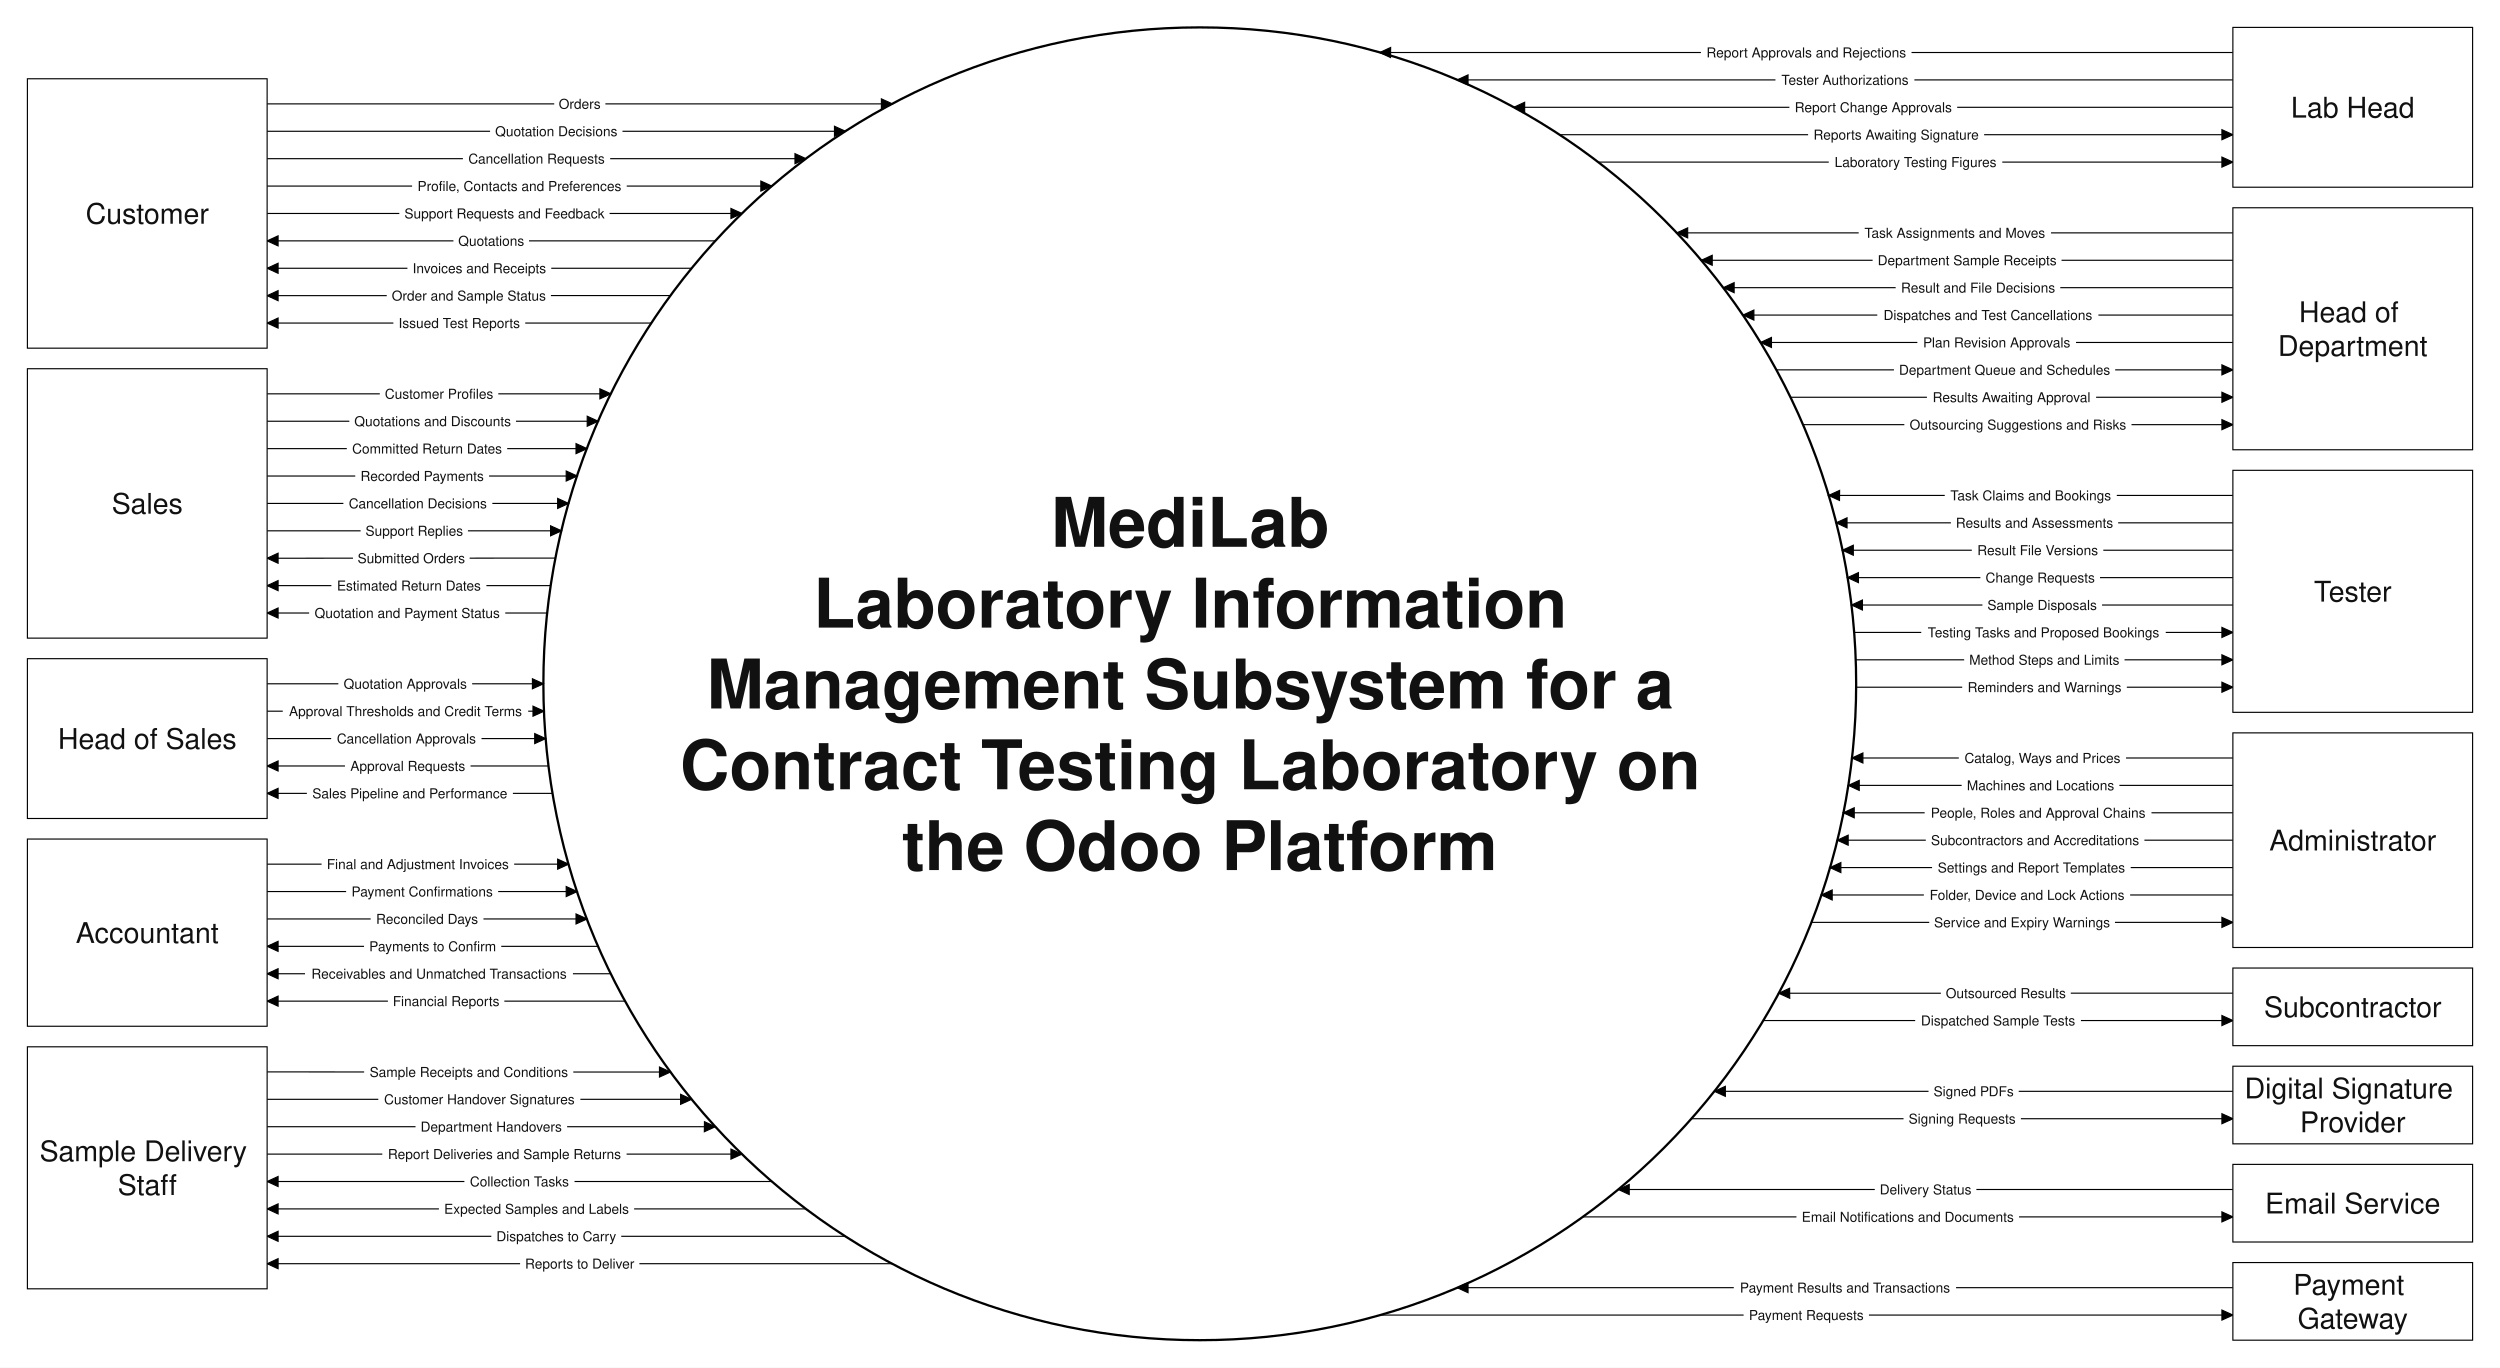
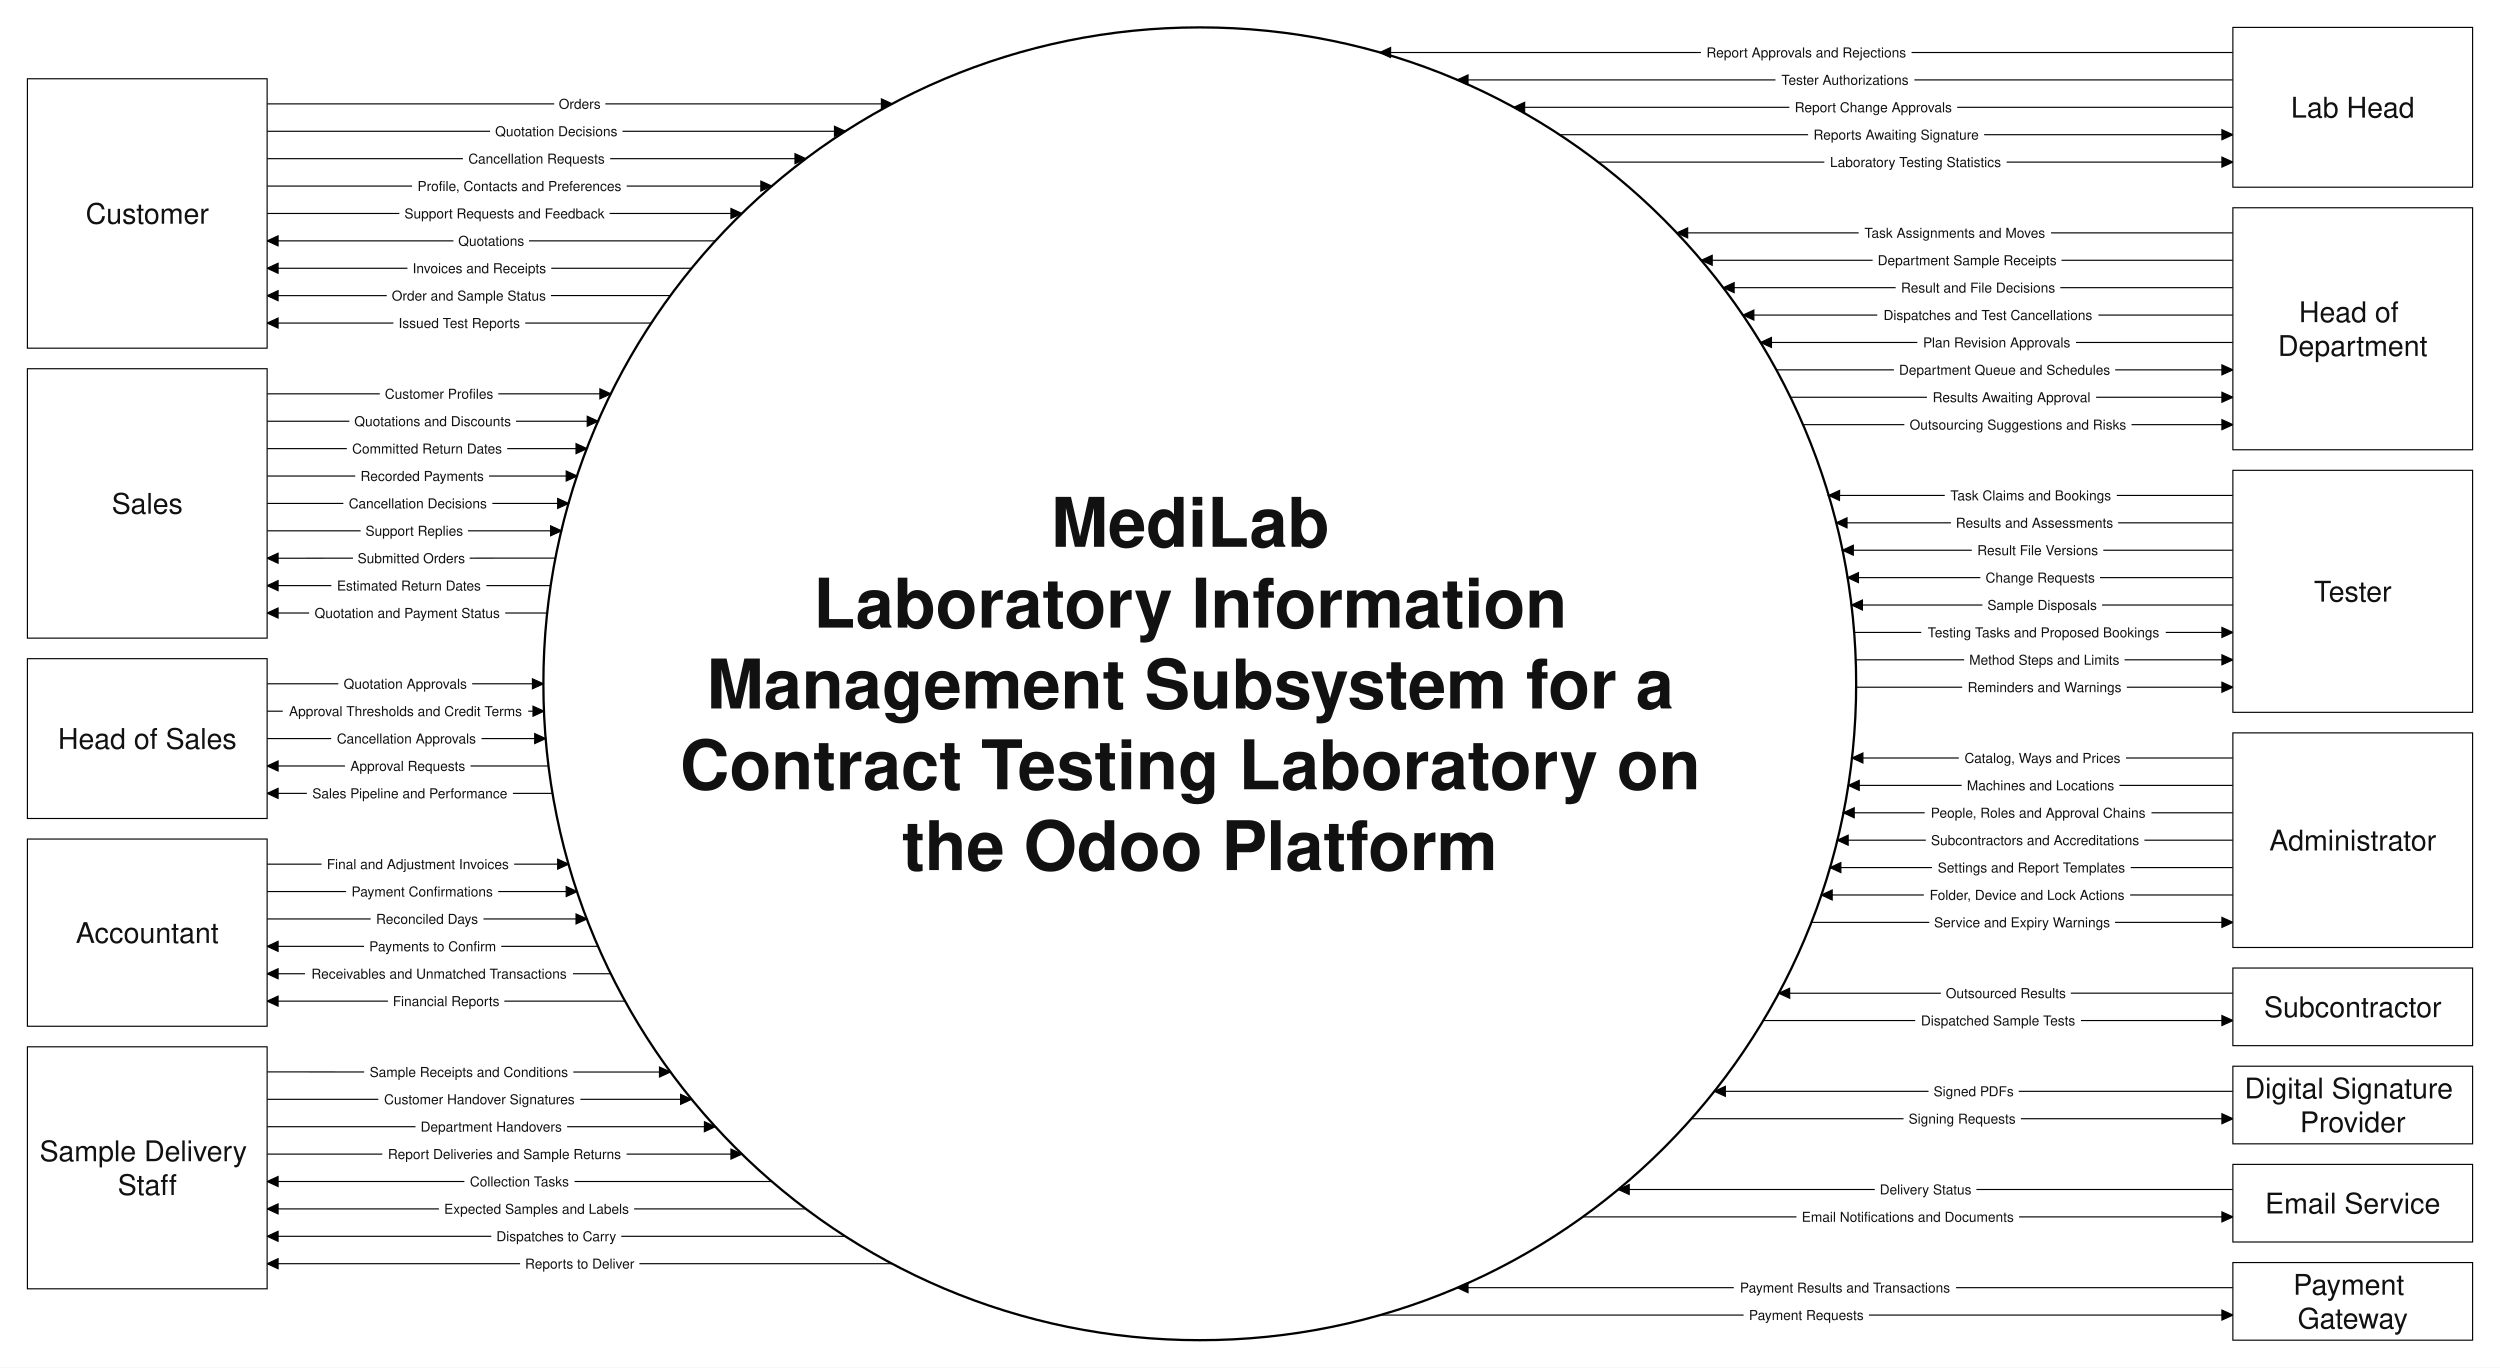
<svg xmlns="http://www.w3.org/2000/svg" width="2190" height="1198" viewBox="114 36 2190 1198">
  <rect x="114" y="36" width="2190" height="1198" fill="#ffffff" />
  <ellipse cx="1165.0" cy="635.0" rx="575.0" ry="575.0" fill="none" stroke="#000000" stroke-width="2" />
  <text font-family="Helvetica,Arial,sans-serif" font-size="60.0" fill="#111111" text-anchor="middle">
    <tspan x="1165.0" y="515.0" font-weight="bold">MediLab</tspan>
    <tspan x="1165.0" y="585.8" font-weight="bold">Laboratory Information</tspan>
    <tspan x="1165.0" y="656.6" font-weight="bold">Management Subsystem for a</tspan>
    <tspan x="1165.0" y="727.4" font-weight="bold">Contract Testing Laboratory on</tspan>
    <tspan x="1165.0" y="798.2" font-weight="bold">the Odoo Platform</tspan>
  </text>
  <line x1="348.0" y1="127.0" x2="895.7" y2="127.0" stroke="#000000" stroke-width="1" />
  <polygon points="895.7,127.0 886.1,131.4 886.1,122.6" fill="#000000" stroke="#000000" stroke-width="1" />
  <rect x="599.5" y="119.2" width="44.8" height="15.6" fill="#ffffff" />
  <text font-family="Helvetica,Arial,sans-serif" font-size="12.0" fill="#111111" text-anchor="middle">
    <tspan x="621.8" y="131.3" font-weight="normal">Orders</tspan>
  </text>
  <line x1="348.0" y1="151.0" x2="854.6" y2="151.0" stroke="#000000" stroke-width="1" />
  <polygon points="854.6,151.0 845.0,155.4 845.0,146.6" fill="#000000" stroke="#000000" stroke-width="1" />
  <rect x="543.3" y="143.2" width="116.0" height="15.6" fill="#ffffff" />
  <text font-family="Helvetica,Arial,sans-serif" font-size="12.0" fill="#111111" text-anchor="middle">
    <tspan x="601.3" y="155.3" font-weight="normal">Quotation Decisions</tspan>
  </text>
  <line x1="348.0" y1="175.0" x2="820.0" y2="175.0" stroke="#000000" stroke-width="1" />
  <polygon points="820.0,175.0 810.4,179.4 810.4,170.6" fill="#000000" stroke="#000000" stroke-width="1" />
  <rect x="519.5" y="167.2" width="129.0" height="15.6" fill="#ffffff" />
  <text font-family="Helvetica,Arial,sans-serif" font-size="12.0" fill="#111111" text-anchor="middle">
    <tspan x="584.0" y="179.3" font-weight="normal">Cancellation Requests</tspan>
  </text>
  <line x1="348.0" y1="199.0" x2="790.1" y2="199.0" stroke="#000000" stroke-width="1" />
  <polygon points="790.1,199.0 780.5,203.4 780.5,194.6" fill="#000000" stroke="#000000" stroke-width="1" />
  <rect x="475.0" y="191.2" width="188.0" height="15.6" fill="#ffffff" />
  <text font-family="Helvetica,Arial,sans-serif" font-size="12.0" fill="#111111" text-anchor="middle">
    <tspan x="569.0" y="203.3" font-weight="normal">Profile, Contacts and Preferences</tspan>
  </text>
  <line x1="348.0" y1="223.0" x2="763.9" y2="223.0" stroke="#000000" stroke-width="1" />
  <polygon points="763.9,223.0 754.3,227.4 754.3,218.6" fill="#000000" stroke="#000000" stroke-width="1" />
  <rect x="463.8" y="215.2" width="184.2" height="15.6" fill="#ffffff" />
  <text font-family="Helvetica,Arial,sans-serif" font-size="12.0" fill="#111111" text-anchor="middle">
    <tspan x="555.9" y="227.3" font-weight="normal">Support Requests and Feedback</tspan>
  </text>
  <line x1="740.6" y1="247.0" x2="348.0" y2="247.0" stroke="#000000" stroke-width="1" />
  <polygon points="348.0,247.0 357.6,242.6 357.6,251.4" fill="#000000" stroke="#000000" stroke-width="1" />
  <rect x="511.2" y="239.2" width="66.2" height="15.6" fill="#ffffff" />
  <text font-family="Helvetica,Arial,sans-serif" font-size="12.0" fill="#111111" text-anchor="middle">
    <tspan x="544.3" y="251.3" font-weight="normal">Quotations</tspan>
  </text>
  <line x1="719.8" y1="271.0" x2="348.0" y2="271.0" stroke="#000000" stroke-width="1" />
  <polygon points="348.0,271.0 357.6,266.6 357.6,275.4" fill="#000000" stroke="#000000" stroke-width="1" />
  <rect x="470.9" y="263.2" width="126.0" height="15.6" fill="#ffffff" />
  <text font-family="Helvetica,Arial,sans-serif" font-size="12.0" fill="#111111" text-anchor="middle">
    <tspan x="533.9" y="275.3" font-weight="normal">Invoices and Receipts</tspan>
  </text>
  <line x1="701.3" y1="294.9" x2="348.0" y2="295.0" stroke="#000000" stroke-width="1" />
  <polygon points="348.0,295.0 357.6,290.6 357.6,299.4" fill="#000000" stroke="#000000" stroke-width="1" />
  <rect x="452.8" y="287.2" width="143.8" height="15.6" fill="#ffffff" />
  <text font-family="Helvetica,Arial,sans-serif" font-size="12.0" fill="#111111" text-anchor="middle">
    <tspan x="524.7" y="299.3" font-weight="normal">Order and Sample Status</tspan>
  </text>
  <line x1="684.6" y1="319.0" x2="348.0" y2="319.0" stroke="#000000" stroke-width="1" />
  <polygon points="348.0,319.0 357.6,314.6 357.6,323.4" fill="#000000" stroke="#000000" stroke-width="1" />
  <rect x="458.6" y="311.2" width="115.5" height="15.6" fill="#ffffff" />
  <text font-family="Helvetica,Arial,sans-serif" font-size="12.0" fill="#111111" text-anchor="middle">
    <tspan x="516.3" y="323.3" font-weight="normal">Issued Test Reports</tspan>
  </text>
  <line x1="348.0" y1="381.0" x2="649.1" y2="381.0" stroke="#000000" stroke-width="1" />
  <polygon points="649.1,381.0 639.5,385.4 639.5,376.6" fill="#000000" stroke="#000000" stroke-width="1" />
  <rect x="446.7" y="373.2" width="103.8" height="15.6" fill="#ffffff" />
  <text font-family="Helvetica,Arial,sans-serif" font-size="12.0" fill="#111111" text-anchor="middle">
    <tspan x="498.6" y="385.3" font-weight="normal">Customer Profiles</tspan>
  </text>
  <line x1="348.0" y1="405.0" x2="638.0" y2="405.0" stroke="#000000" stroke-width="1" />
  <polygon points="638.0,405.0 628.4,409.4 628.4,400.6" fill="#000000" stroke="#000000" stroke-width="1" />
  <rect x="420.0" y="397.2" width="146.0" height="15.6" fill="#ffffff" />
  <text font-family="Helvetica,Arial,sans-serif" font-size="12.0" fill="#111111" text-anchor="middle">
    <tspan x="493.0" y="409.3" font-weight="normal">Quotations and Discounts</tspan>
  </text>
  <line x1="348.0" y1="429.0" x2="628.2" y2="429.0" stroke="#000000" stroke-width="1" />
  <polygon points="628.2,429.0 618.6,433.4 618.6,424.6" fill="#000000" stroke="#000000" stroke-width="1" />
  <rect x="417.8" y="421.2" width="140.5" height="15.6" fill="#ffffff" />
  <text font-family="Helvetica,Arial,sans-serif" font-size="12.0" fill="#111111" text-anchor="middle">
    <tspan x="488.1" y="433.3" font-weight="normal">Committed Return Dates</tspan>
  </text>
  <line x1="348.0" y1="453.0" x2="619.6" y2="453.0" stroke="#000000" stroke-width="1" />
  <polygon points="619.6,453.0 610.0,457.4 610.0,448.6" fill="#000000" stroke="#000000" stroke-width="1" />
  <rect x="425.2" y="445.2" width="117.2" height="15.6" fill="#ffffff" />
  <text font-family="Helvetica,Arial,sans-serif" font-size="12.0" fill="#111111" text-anchor="middle">
    <tspan x="483.8" y="457.3" font-weight="normal">Recorded Payments</tspan>
  </text>
  <line x1="348.0" y1="477.0" x2="612.1" y2="477.0" stroke="#000000" stroke-width="1" />
  <polygon points="612.1,477.0 602.5,481.4 602.5,472.6" fill="#000000" stroke="#000000" stroke-width="1" />
  <rect x="414.8" y="469.2" width="130.5" height="15.6" fill="#ffffff" />
  <text font-family="Helvetica,Arial,sans-serif" font-size="12.0" fill="#111111" text-anchor="middle">
    <tspan x="480.0" y="481.3" font-weight="normal">Cancellation Decisions</tspan>
  </text>
  <line x1="348.0" y1="501.0" x2="605.9" y2="501.0" stroke="#000000" stroke-width="1" />
  <polygon points="605.9,501.0 596.3,505.4 596.3,496.6" fill="#000000" stroke="#000000" stroke-width="1" />
  <rect x="429.9" y="493.2" width="94.0" height="15.6" fill="#ffffff" />
  <text font-family="Helvetica,Arial,sans-serif" font-size="12.0" fill="#111111" text-anchor="middle">
    <tspan x="476.9" y="505.3" font-weight="normal">Support Replies</tspan>
  </text>
  <line x1="600.6" y1="524.9" x2="348.0" y2="525.0" stroke="#000000" stroke-width="1" />
  <polygon points="348.0,525.0 357.6,520.6 357.6,529.4" fill="#000000" stroke="#000000" stroke-width="1" />
  <rect x="423.2" y="517.2" width="102.2" height="15.6" fill="#ffffff" />
  <text font-family="Helvetica,Arial,sans-serif" font-size="12.0" fill="#111111" text-anchor="middle">
    <tspan x="474.3" y="529.3" font-weight="normal">Submitted Orders</tspan>
  </text>
  <line x1="596.4" y1="549.0" x2="348.0" y2="549.0" stroke="#000000" stroke-width="1" />
  <polygon points="348.0,549.0 357.6,544.6 357.6,553.4" fill="#000000" stroke="#000000" stroke-width="1" />
  <rect x="404.3" y="541.2" width="135.8" height="15.6" fill="#ffffff" />
  <text font-family="Helvetica,Arial,sans-serif" font-size="12.0" fill="#111111" text-anchor="middle">
    <tspan x="472.2" y="553.3" font-weight="normal">Estimated Return Dates</tspan>
  </text>
  <line x1="593.3" y1="573.0" x2="348.0" y2="573.0" stroke="#000000" stroke-width="1" />
  <polygon points="348.0,573.0 357.6,568.6 357.6,577.4" fill="#000000" stroke="#000000" stroke-width="1" />
  <rect x="384.8" y="565.2" width="171.8" height="15.6" fill="#ffffff" />
  <text font-family="Helvetica,Arial,sans-serif" font-size="12.0" fill="#111111" text-anchor="middle">
    <tspan x="470.7" y="577.3" font-weight="normal">Quotation and Payment Status</tspan>
  </text>
  <line x1="348.0" y1="635.0" x2="590.0" y2="635.0" stroke="#000000" stroke-width="1" />
  <polygon points="590.0,635.0 580.4,639.4 580.4,630.6" fill="#000000" stroke="#000000" stroke-width="1" />
  <rect x="410.4" y="627.2" width="117.2" height="15.6" fill="#ffffff" />
  <text font-family="Helvetica,Arial,sans-serif" font-size="12.0" fill="#111111" text-anchor="middle">
    <tspan x="469.0" y="639.3" font-weight="normal">Quotation Approvals</tspan>
  </text>
  <line x1="348.0" y1="659.0" x2="590.5" y2="659.0" stroke="#000000" stroke-width="1" />
  <polygon points="590.5,659.0 580.9,663.4 580.9,654.6" fill="#000000" stroke="#000000" stroke-width="1" />
  <rect x="361.7" y="651.2" width="215.0" height="15.6" fill="#ffffff" />
  <text font-family="Helvetica,Arial,sans-serif" font-size="12.0" fill="#111111" text-anchor="middle">
    <tspan x="469.2" y="663.3" font-weight="normal">Approval Thresholds and Credit Terms</tspan>
  </text>
  <line x1="348.0" y1="683.0" x2="592.0" y2="683.0" stroke="#000000" stroke-width="1" />
  <polygon points="592.0,683.0 582.4,687.4 582.4,678.6" fill="#000000" stroke="#000000" stroke-width="1" />
  <rect x="404.1" y="675.2" width="131.7" height="15.6" fill="#ffffff" />
  <text font-family="Helvetica,Arial,sans-serif" font-size="12.0" fill="#111111" text-anchor="middle">
    <tspan x="470.0" y="687.3" font-weight="normal">Cancellation Approvals</tspan>
  </text>
  <line x1="594.5" y1="707.0" x2="348.0" y2="707.0" stroke="#000000" stroke-width="1" />
  <polygon points="348.0,707.0 357.6,702.6 357.6,711.4" fill="#000000" stroke="#000000" stroke-width="1" />
  <rect x="416.2" y="699.2" width="110.0" height="15.6" fill="#ffffff" />
  <text font-family="Helvetica,Arial,sans-serif" font-size="12.0" fill="#111111" text-anchor="middle">
    <tspan x="471.2" y="711.3" font-weight="normal">Approval Requests</tspan>
  </text>
  <line x1="598.0" y1="731.0" x2="348.0" y2="731.0" stroke="#000000" stroke-width="1" />
  <polygon points="348.0,731.0 357.6,726.6 357.6,735.4" fill="#000000" stroke="#000000" stroke-width="1" />
  <rect x="382.8" y="723.2" width="180.5" height="15.6" fill="#ffffff" />
  <text font-family="Helvetica,Arial,sans-serif" font-size="12.0" fill="#111111" text-anchor="middle">
    <tspan x="473.0" y="735.3" font-weight="normal">Sales Pipeline and Performance</tspan>
  </text>
  <line x1="348.0" y1="793.0" x2="612.1" y2="793.0" stroke="#000000" stroke-width="1" />
  <polygon points="612.1,793.0 602.5,797.4 602.5,788.6" fill="#000000" stroke="#000000" stroke-width="1" />
  <rect x="395.7" y="785.2" width="168.7" height="15.6" fill="#ffffff" />
  <text font-family="Helvetica,Arial,sans-serif" font-size="12.0" fill="#111111" text-anchor="middle">
    <tspan x="480.0" y="797.3" font-weight="normal">Final and Adjustment Invoices</tspan>
  </text>
  <line x1="348.0" y1="817.0" x2="619.6" y2="817.0" stroke="#000000" stroke-width="1" />
  <polygon points="619.6,817.0 610.0,821.4 610.0,812.6" fill="#000000" stroke="#000000" stroke-width="1" />
  <rect x="417.2" y="809.2" width="133.2" height="15.6" fill="#ffffff" />
  <text font-family="Helvetica,Arial,sans-serif" font-size="12.0" fill="#111111" text-anchor="middle">
    <tspan x="483.8" y="821.3" font-weight="normal">Payment Confirmations</tspan>
  </text>
  <line x1="348.0" y1="841.0" x2="628.2" y2="841.0" stroke="#000000" stroke-width="1" />
  <polygon points="628.2,841.0 618.6,845.4 618.6,836.6" fill="#000000" stroke="#000000" stroke-width="1" />
  <rect x="438.7" y="833.2" width="98.8" height="15.6" fill="#ffffff" />
  <text font-family="Helvetica,Arial,sans-serif" font-size="12.0" fill="#111111" text-anchor="middle">
    <tspan x="488.1" y="845.3" font-weight="normal">Reconciled Days</tspan>
  </text>
  <line x1="638.0" y1="865.0" x2="348.0" y2="865.0" stroke="#000000" stroke-width="1" />
  <polygon points="348.0,865.0 357.6,860.6 357.6,869.4" fill="#000000" stroke="#000000" stroke-width="1" />
  <rect x="432.9" y="857.2" width="120.2" height="15.6" fill="#ffffff" />
  <text font-family="Helvetica,Arial,sans-serif" font-size="12.0" fill="#111111" text-anchor="middle">
    <tspan x="493.0" y="869.3" font-weight="normal">Payments to Confirm</tspan>
  </text>
  <line x1="649.1" y1="889.0" x2="348.0" y2="889.0" stroke="#000000" stroke-width="1" />
  <polygon points="348.0,889.0 357.6,884.6 357.6,893.4" fill="#000000" stroke="#000000" stroke-width="1" />
  <rect x="381.2" y="881.2" width="234.7" height="15.6" fill="#ffffff" />
  <text font-family="Helvetica,Arial,sans-serif" font-size="12.0" fill="#111111" text-anchor="middle">
    <tspan x="498.6" y="893.3" font-weight="normal">Receivables and Unmatched Transactions</tspan>
  </text>
  <line x1="661.6" y1="913.0" x2="348.0" y2="913.0" stroke="#000000" stroke-width="1" />
  <polygon points="348.0,913.0 357.6,908.6 357.6,917.4" fill="#000000" stroke="#000000" stroke-width="1" />
  <rect x="453.8" y="905.2" width="102.0" height="15.6" fill="#ffffff" />
  <text font-family="Helvetica,Arial,sans-serif" font-size="12.0" fill="#111111" text-anchor="middle">
    <tspan x="504.8" y="917.3" font-weight="normal">Financial Reports</tspan>
  </text>
  <line x1="348.0" y1="975.0" x2="701.3" y2="975.1" stroke="#000000" stroke-width="1" />
  <polygon points="701.3,975.1 691.7,979.5 691.7,970.7" fill="#000000" stroke="#000000" stroke-width="1" />
  <rect x="433.0" y="967.2" width="183.2" height="15.6" fill="#ffffff" />
  <text font-family="Helvetica,Arial,sans-serif" font-size="12.0" fill="#111111" text-anchor="middle">
    <tspan x="524.7" y="979.4" font-weight="normal">Sample Receipts and Conditions</tspan>
  </text>
  <line x1="348.0" y1="999.0" x2="719.8" y2="999.0" stroke="#000000" stroke-width="1" />
  <polygon points="719.8,999.0 710.2,1003.4 710.2,994.6" fill="#000000" stroke="#000000" stroke-width="1" />
  <rect x="445.4" y="991.2" width="177.0" height="15.6" fill="#ffffff" />
  <text font-family="Helvetica,Arial,sans-serif" font-size="12.0" fill="#111111" text-anchor="middle">
    <tspan x="533.9" y="1003.3" font-weight="normal">Customer Handover Signatures</tspan>
  </text>
  <line x1="348.0" y1="1023.0" x2="740.6" y2="1023.0" stroke="#000000" stroke-width="1" />
  <polygon points="740.6,1023.0 731.0,1027.4 731.1,1018.6" fill="#000000" stroke="#000000" stroke-width="1" />
  <rect x="478.0" y="1015.2" width="132.8" height="15.6" fill="#ffffff" />
  <text font-family="Helvetica,Arial,sans-serif" font-size="12.0" fill="#111111" text-anchor="middle">
    <tspan x="544.3" y="1027.3" font-weight="normal">Department Handovers</tspan>
  </text>
  <line x1="348.0" y1="1047.0" x2="763.9" y2="1047.0" stroke="#000000" stroke-width="1" />
  <polygon points="763.9,1047.0 754.3,1051.4 754.3,1042.6" fill="#000000" stroke="#000000" stroke-width="1" />
  <rect x="448.9" y="1039.2" width="214.0" height="15.6" fill="#ffffff" />
  <text font-family="Helvetica,Arial,sans-serif" font-size="12.0" fill="#111111" text-anchor="middle">
    <tspan x="555.9" y="1051.3" font-weight="normal">Report Deliveries and Sample Returns</tspan>
  </text>
  <line x1="790.1" y1="1071.0" x2="348.0" y2="1071.0" stroke="#000000" stroke-width="1" />
  <polygon points="348.0,1071.0 357.6,1066.6 357.6,1075.4" fill="#000000" stroke="#000000" stroke-width="1" />
  <rect x="520.8" y="1063.2" width="96.5" height="15.6" fill="#ffffff" />
  <text font-family="Helvetica,Arial,sans-serif" font-size="12.0" fill="#111111" text-anchor="middle">
    <tspan x="569.0" y="1075.3" font-weight="normal">Collection Tasks</tspan>
  </text>
  <line x1="820.0" y1="1095.0" x2="348.0" y2="1095.0" stroke="#000000" stroke-width="1" />
  <polygon points="348.0,1095.0 357.6,1090.6 357.6,1099.4" fill="#000000" stroke="#000000" stroke-width="1" />
  <rect x="498.5" y="1087.2" width="171.0" height="15.6" fill="#ffffff" />
  <text font-family="Helvetica,Arial,sans-serif" font-size="12.0" fill="#111111" text-anchor="middle">
    <tspan x="584.0" y="1099.3" font-weight="normal">Expected Samples and Labels</tspan>
  </text>
  <line x1="854.6" y1="1119.0" x2="348.0" y2="1119.0" stroke="#000000" stroke-width="1" />
  <polygon points="348.0,1119.0 357.6,1114.6 357.6,1123.4" fill="#000000" stroke="#000000" stroke-width="1" />
  <rect x="544.4" y="1111.2" width="113.8" height="15.6" fill="#ffffff" />
  <text font-family="Helvetica,Arial,sans-serif" font-size="12.0" fill="#111111" text-anchor="middle">
    <tspan x="601.3" y="1123.3" font-weight="normal">Dispatches to Carry</tspan>
  </text>
  <line x1="895.7" y1="1143.0" x2="348.0" y2="1143.0" stroke="#000000" stroke-width="1" />
  <polygon points="348.0,1143.0 357.6,1138.6 357.6,1147.4" fill="#000000" stroke="#000000" stroke-width="1" />
  <rect x="569.6" y="1135.2" width="104.5" height="15.6" fill="#ffffff" />
  <text font-family="Helvetica,Arial,sans-serif" font-size="12.0" fill="#111111" text-anchor="middle">
    <tspan x="621.8" y="1147.3" font-weight="normal">Reports to Deliver</tspan>
  </text>
  <line x1="2070.0" y1="82.0" x2="1322.6" y2="82.0" stroke="#000000" stroke-width="1" />
  <polygon points="1322.6,82.0 1332.2,77.6 1332.1,86.4" fill="#000000" stroke="#000000" stroke-width="1" />
  <rect x="1604.0" y="74.2" width="184.5" height="15.6" fill="#ffffff" />
  <text font-family="Helvetica,Arial,sans-serif" font-size="12.0" fill="#111111" text-anchor="middle">
    <tspan x="1696.3" y="86.3" font-weight="normal">Report Approvals and Rejections</tspan>
  </text>
  <line x1="2070.0" y1="106.0" x2="1390.4" y2="106.0" stroke="#000000" stroke-width="1" />
  <polygon points="1390.4,106.0 1400.0,101.6 1400.0,110.4" fill="#000000" stroke="#000000" stroke-width="1" />
  <rect x="1669.3" y="98.2" width="121.7" height="15.6" fill="#ffffff" />
  <text font-family="Helvetica,Arial,sans-serif" font-size="12.0" fill="#111111" text-anchor="middle">
    <tspan x="1730.2" y="110.3" font-weight="normal">Tester Authorizations</tspan>
  </text>
  <line x1="2070.0" y1="130.0" x2="1440.0" y2="130.0" stroke="#000000" stroke-width="1" />
  <polygon points="1440.0,130.0 1449.6,125.6 1449.6,134.4" fill="#000000" stroke="#000000" stroke-width="1" />
  <rect x="1681.5" y="122.2" width="147.0" height="15.6" fill="#ffffff" />
  <text font-family="Helvetica,Arial,sans-serif" font-size="12.0" fill="#111111" text-anchor="middle">
    <tspan x="1755.0" y="134.3" font-weight="normal">Report Change Approvals</tspan>
  </text>
  <line x1="1480.1" y1="154.0" x2="2070.0" y2="154.0" stroke="#000000" stroke-width="1" />
  <polygon points="2070.0,154.0 2060.4,158.4 2060.4,149.6" fill="#000000" stroke="#000000" stroke-width="1" />
  <rect x="1697.9" y="146.2" width="154.2" height="15.6" fill="#ffffff" />
  <text font-family="Helvetica,Arial,sans-serif" font-size="12.0" fill="#111111" text-anchor="middle">
    <tspan x="1775.0" y="158.3" font-weight="normal">Reports Awaiting Signature</tspan>
  </text>
  <line x1="1513.9" y1="178.0" x2="2070.0" y2="178.0" stroke="#000000" stroke-width="1" />
  <polygon points="2070.0,178.0 2060.4,182.4 2060.4,173.6" fill="#000000" stroke="#000000" stroke-width="1" />
-   <rect x="1716.0" y="170.2" width="152.0" height="15.6" fill="#ffffff" />
-   <text font-family="Helvetica,Arial,sans-serif" font-size="12.0" fill="#111111" text-anchor="middle">
-     <tspan x="1792.0" y="182.3" font-weight="normal">Laboratory Testing Figures</tspan>
+   <rect x="1712.1" y="170.2" width="159.7" height="15.6" fill="#ffffff" />
+   <text font-family="Helvetica,Arial,sans-serif" font-size="12.0" fill="#111111" text-anchor="middle">
+     <tspan x="1792.0" y="182.3" font-weight="normal">Laboratory Testing Statistics</tspan>
  </text>
  <line x1="2070.0" y1="240.0" x2="1582.8" y2="240.0" stroke="#000000" stroke-width="1" />
  <polygon points="1582.8,240.0 1592.4,235.6 1592.4,244.4" fill="#000000" stroke="#000000" stroke-width="1" />
  <rect x="1742.2" y="232.2" width="168.5" height="15.6" fill="#ffffff" />
  <text font-family="Helvetica,Arial,sans-serif" font-size="12.0" fill="#111111" text-anchor="middle">
    <tspan x="1826.4" y="244.3" font-weight="normal">Task Assignments and Moves</tspan>
  </text>
  <line x1="2070.0" y1="264.0" x2="1604.3" y2="264.0" stroke="#000000" stroke-width="1" />
  <polygon points="1604.3,264.0 1613.9,259.6 1613.9,268.4" fill="#000000" stroke="#000000" stroke-width="1" />
  <rect x="1754.4" y="256.2" width="165.5" height="15.6" fill="#ffffff" />
  <text font-family="Helvetica,Arial,sans-serif" font-size="12.0" fill="#111111" text-anchor="middle">
    <tspan x="1837.2" y="268.3" font-weight="normal">Department Sample Receipts</tspan>
  </text>
  <line x1="2070.0" y1="288.0" x2="1623.5" y2="288.0" stroke="#000000" stroke-width="1" />
  <polygon points="1623.5,288.0 1633.1,283.6 1633.1,292.4" fill="#000000" stroke="#000000" stroke-width="1" />
  <rect x="1774.6" y="280.2" width="144.2" height="15.6" fill="#ffffff" />
  <text font-family="Helvetica,Arial,sans-serif" font-size="12.0" fill="#111111" text-anchor="middle">
    <tspan x="1846.8" y="292.3" font-weight="normal">Result and File Decisions</tspan>
  </text>
  <line x1="2070.0" y1="312.0" x2="1640.8" y2="312.0" stroke="#000000" stroke-width="1" />
  <polygon points="1640.8,312.0 1650.4,307.6 1650.4,316.4" fill="#000000" stroke="#000000" stroke-width="1" />
  <rect x="1758.5" y="304.2" width="193.7" height="15.6" fill="#ffffff" />
  <text font-family="Helvetica,Arial,sans-serif" font-size="12.0" fill="#111111" text-anchor="middle">
    <tspan x="1855.4" y="316.3" font-weight="normal">Dispatches and Test Cancellations</tspan>
  </text>
  <line x1="2070.0" y1="336.0" x2="1656.2" y2="336.0" stroke="#000000" stroke-width="1" />
  <polygon points="1656.2,336.0 1665.8,331.6 1665.8,340.4" fill="#000000" stroke="#000000" stroke-width="1" />
  <rect x="1793.6" y="328.2" width="139.0" height="15.6" fill="#ffffff" />
  <text font-family="Helvetica,Arial,sans-serif" font-size="12.0" fill="#111111" text-anchor="middle">
    <tspan x="1863.1" y="340.3" font-weight="normal">Plan Revision Approvals</tspan>
  </text>
  <line x1="1670.0" y1="360.0" x2="2070.0" y2="360.0" stroke="#000000" stroke-width="1" />
  <polygon points="2070.0,360.0 2060.4,364.4 2060.4,355.6" fill="#000000" stroke="#000000" stroke-width="1" />
  <rect x="1773.1" y="352.2" width="193.8" height="15.6" fill="#ffffff" />
  <text font-family="Helvetica,Arial,sans-serif" font-size="12.0" fill="#111111" text-anchor="middle">
    <tspan x="1870.0" y="364.3" font-weight="normal">Department Queue and Schedules</tspan>
  </text>
  <line x1="1682.3" y1="384.0" x2="2070.0" y2="384.0" stroke="#000000" stroke-width="1" />
  <polygon points="2070.0,384.0 2060.4,388.4 2060.4,379.6" fill="#000000" stroke="#000000" stroke-width="1" />
  <rect x="1802.0" y="376.2" width="148.2" height="15.6" fill="#ffffff" />
  <text font-family="Helvetica,Arial,sans-serif" font-size="12.0" fill="#111111" text-anchor="middle">
    <tspan x="1876.1" y="388.3" font-weight="normal">Results Awaiting Approval</tspan>
  </text>
  <line x1="1693.3" y1="408.0" x2="2070.0" y2="408.0" stroke="#000000" stroke-width="1" />
  <polygon points="2070.0,408.0 2060.4,412.4 2060.4,403.6" fill="#000000" stroke="#000000" stroke-width="1" />
  <rect x="1782.2" y="400.2" width="199.0" height="15.6" fill="#ffffff" />
  <text font-family="Helvetica,Arial,sans-serif" font-size="12.0" fill="#111111" text-anchor="middle">
    <tspan x="1881.7" y="412.3" font-weight="normal">Outsourcing Suggestions and Risks</tspan>
  </text>
  <line x1="2070.0" y1="470.0" x2="1715.8" y2="470.0" stroke="#000000" stroke-width="1" />
  <polygon points="1715.8,470.0 1725.5,465.6 1725.4,474.4" fill="#000000" stroke="#000000" stroke-width="1" />
  <rect x="1817.6" y="462.2" width="150.7" height="15.6" fill="#ffffff" />
  <text font-family="Helvetica,Arial,sans-serif" font-size="12.0" fill="#111111" text-anchor="middle">
    <tspan x="1892.9" y="474.3" font-weight="normal">Task Claims and Bookings</tspan>
  </text>
  <line x1="2070.0" y1="494.0" x2="1722.4" y2="494.0" stroke="#000000" stroke-width="1" />
  <polygon points="1722.4,494.0 1732.0,489.6 1732.0,498.4" fill="#000000" stroke="#000000" stroke-width="1" />
  <rect x="1823.0" y="486.2" width="146.5" height="15.6" fill="#ffffff" />
  <text font-family="Helvetica,Arial,sans-serif" font-size="12.0" fill="#111111" text-anchor="middle">
    <tspan x="1896.2" y="498.3" font-weight="normal">Results and Assessments</tspan>
  </text>
  <line x1="2070.0" y1="518.0" x2="1727.9" y2="518.0" stroke="#000000" stroke-width="1" />
  <polygon points="1727.9,518.0 1737.5,513.6 1737.5,522.4" fill="#000000" stroke="#000000" stroke-width="1" />
  <rect x="1841.3" y="510.2" width="115.2" height="15.6" fill="#ffffff" />
  <text font-family="Helvetica,Arial,sans-serif" font-size="12.0" fill="#111111" text-anchor="middle">
    <tspan x="1899.0" y="522.3" font-weight="normal">Result File Versions</tspan>
  </text>
  <line x1="2070.0" y1="542.0" x2="1732.4" y2="542.0" stroke="#000000" stroke-width="1" />
  <polygon points="1732.4,542.0 1742.0,537.6 1742.0,546.4" fill="#000000" stroke="#000000" stroke-width="1" />
  <rect x="1848.8" y="534.2" width="104.8" height="15.6" fill="#ffffff" />
  <text font-family="Helvetica,Arial,sans-serif" font-size="12.0" fill="#111111" text-anchor="middle">
    <tspan x="1901.2" y="546.3" font-weight="normal">Change Requests</tspan>
  </text>
  <line x1="2070.0" y1="566.0" x2="1735.9" y2="566.0" stroke="#000000" stroke-width="1" />
  <polygon points="1735.9,566.0 1745.5,561.6 1745.5,570.4" fill="#000000" stroke="#000000" stroke-width="1" />
  <rect x="1850.6" y="558.2" width="104.8" height="15.6" fill="#ffffff" />
  <text font-family="Helvetica,Arial,sans-serif" font-size="12.0" fill="#111111" text-anchor="middle">
    <tspan x="1902.9" y="570.3" font-weight="normal">Sample Disposals</tspan>
  </text>
  <line x1="1738.3" y1="590.0" x2="2070.0" y2="590.0" stroke="#000000" stroke-width="1" />
  <polygon points="2070.0,590.0 2060.4,594.4 2060.4,585.6" fill="#000000" stroke="#000000" stroke-width="1" />
  <rect x="1797.0" y="582.2" width="214.2" height="15.6" fill="#ffffff" />
  <text font-family="Helvetica,Arial,sans-serif" font-size="12.0" fill="#111111" text-anchor="middle">
    <tspan x="1904.1" y="594.3" font-weight="normal">Testing Tasks and Proposed Bookings</tspan>
  </text>
  <line x1="1739.7" y1="614.0" x2="2070.0" y2="614.0" stroke="#000000" stroke-width="1" />
  <polygon points="2070.0,614.0 2060.4,618.4 2060.4,609.6" fill="#000000" stroke="#000000" stroke-width="1" />
  <rect x="1834.6" y="606.2" width="140.5" height="15.6" fill="#ffffff" />
  <text font-family="Helvetica,Arial,sans-serif" font-size="12.0" fill="#111111" text-anchor="middle">
    <tspan x="1904.8" y="618.3" font-weight="normal">Method Steps and Limits</tspan>
  </text>
  <line x1="1740.0" y1="638.0" x2="2070.0" y2="638.0" stroke="#000000" stroke-width="1" />
  <polygon points="2070.0,638.0 2060.4,642.4 2060.4,633.6" fill="#000000" stroke="#000000" stroke-width="1" />
  <rect x="1832.9" y="630.2" width="144.2" height="15.6" fill="#ffffff" />
  <text font-family="Helvetica,Arial,sans-serif" font-size="12.0" fill="#111111" text-anchor="middle">
    <tspan x="1905.0" y="642.3" font-weight="normal">Reminders and Warnings</tspan>
  </text>
  <line x1="2070.0" y1="700.0" x2="1736.3" y2="700.0" stroke="#000000" stroke-width="1" />
  <polygon points="1736.3,700.0 1745.9,695.6 1745.9,704.4" fill="#000000" stroke="#000000" stroke-width="1" />
  <rect x="1829.9" y="692.2" width="146.5" height="15.6" fill="#ffffff" />
  <text font-family="Helvetica,Arial,sans-serif" font-size="12.0" fill="#111111" text-anchor="middle">
    <tspan x="1903.2" y="704.3" font-weight="normal">Catalog, Ways and Prices</tspan>
  </text>
  <line x1="2070.0" y1="724.0" x2="1733.1" y2="724.0" stroke="#000000" stroke-width="1" />
  <polygon points="1733.1,724.0 1742.7,719.6 1742.7,728.4" fill="#000000" stroke="#000000" stroke-width="1" />
  <rect x="1832.4" y="716.2" width="138.2" height="15.6" fill="#ffffff" />
  <text font-family="Helvetica,Arial,sans-serif" font-size="12.0" fill="#111111" text-anchor="middle">
    <tspan x="1901.5" y="728.3" font-weight="normal">Machines and Locations</tspan>
  </text>
  <line x1="2070.0" y1="748.0" x2="1728.7" y2="748.0" stroke="#000000" stroke-width="1" />
  <polygon points="1728.7,748.0 1738.3,743.6 1738.3,752.4" fill="#000000" stroke="#000000" stroke-width="1" />
  <rect x="1800.0" y="740.2" width="198.7" height="15.6" fill="#ffffff" />
  <text font-family="Helvetica,Arial,sans-serif" font-size="12.0" fill="#111111" text-anchor="middle">
    <tspan x="1899.4" y="752.3" font-weight="normal">People, Roles and Approval Chains</tspan>
  </text>
  <line x1="2070.0" y1="772.0" x2="1723.4" y2="772.0" stroke="#000000" stroke-width="1" />
  <polygon points="1723.4,772.0 1733.0,767.6 1733.0,776.4" fill="#000000" stroke="#000000" stroke-width="1" />
  <rect x="1801.0" y="764.2" width="191.5" height="15.6" fill="#ffffff" />
  <text font-family="Helvetica,Arial,sans-serif" font-size="12.0" fill="#111111" text-anchor="middle">
    <tspan x="1896.7" y="776.3" font-weight="normal">Subcontractors and Accreditations</tspan>
  </text>
  <line x1="2070.0" y1="796.0" x2="1717.0" y2="796.0" stroke="#000000" stroke-width="1" />
  <polygon points="1717.0,796.0 1726.6,791.6 1726.6,800.4" fill="#000000" stroke="#000000" stroke-width="1" />
  <rect x="1806.5" y="788.2" width="174.0" height="15.6" fill="#ffffff" />
  <text font-family="Helvetica,Arial,sans-serif" font-size="12.0" fill="#111111" text-anchor="middle">
    <tspan x="1893.5" y="800.3" font-weight="normal">Settings and Report Templates</tspan>
  </text>
  <line x1="2070.0" y1="820.0" x2="1709.4" y2="820.0" stroke="#000000" stroke-width="1" />
  <polygon points="1709.4,820.0 1719.0,815.6 1719.0,824.4" fill="#000000" stroke="#000000" stroke-width="1" />
  <rect x="1799.3" y="812.2" width="180.7" height="15.6" fill="#ffffff" />
  <text font-family="Helvetica,Arial,sans-serif" font-size="12.0" fill="#111111" text-anchor="middle">
    <tspan x="1889.7" y="824.3" font-weight="normal">Folder, Device and Lock Actions</tspan>
  </text>
  <line x1="1700.7" y1="844.0" x2="2070.0" y2="844.0" stroke="#000000" stroke-width="1" />
  <polygon points="2070.0,844.0 2060.4,848.4 2060.4,839.6" fill="#000000" stroke="#000000" stroke-width="1" />
  <rect x="1804.0" y="836.2" width="162.7" height="15.6" fill="#ffffff" />
  <text font-family="Helvetica,Arial,sans-serif" font-size="12.0" fill="#111111" text-anchor="middle">
    <tspan x="1885.3" y="848.3" font-weight="normal">Service and Expiry Warnings</tspan>
  </text>
  <line x1="2070.0" y1="906.0" x2="1672.1" y2="906.1" stroke="#000000" stroke-width="1" />
  <polygon points="1672.1,906.1 1681.7,901.7 1681.8,910.5" fill="#000000" stroke="#000000" stroke-width="1" />
  <rect x="1814.2" y="898.2" width="113.8" height="15.6" fill="#ffffff" />
  <text font-family="Helvetica,Arial,sans-serif" font-size="12.0" fill="#111111" text-anchor="middle">
    <tspan x="1871.1" y="910.3" font-weight="normal">Outsourced Results</tspan>
  </text>
  <line x1="1658.6" y1="930.0" x2="2070.0" y2="930.0" stroke="#000000" stroke-width="1" />
  <polygon points="2070.0,930.0 2060.4,934.4 2060.4,925.6" fill="#000000" stroke="#000000" stroke-width="1" />
  <rect x="1791.7" y="922.2" width="145.2" height="15.6" fill="#ffffff" />
  <text font-family="Helvetica,Arial,sans-serif" font-size="12.0" fill="#111111" text-anchor="middle">
    <tspan x="1864.3" y="934.3" font-weight="normal">Dispatched Sample Tests</tspan>
  </text>
  <line x1="2070.0" y1="992.0" x2="1615.8" y2="992.0" stroke="#000000" stroke-width="1" />
  <polygon points="1615.8,992.0 1625.4,987.6 1625.4,996.4" fill="#000000" stroke="#000000" stroke-width="1" />
  <rect x="1803.4" y="984.2" width="79.0" height="15.6" fill="#ffffff" />
  <text font-family="Helvetica,Arial,sans-serif" font-size="12.0" fill="#111111" text-anchor="middle">
    <tspan x="1842.9" y="996.3" font-weight="normal">Signed PDFs</tspan>
  </text>
  <line x1="1595.7" y1="1016.0" x2="2070.0" y2="1016.0" stroke="#000000" stroke-width="1" />
  <polygon points="2070.0,1016.0 2060.4,1020.4 2060.4,1011.6" fill="#000000" stroke="#000000" stroke-width="1" />
  <rect x="1781.5" y="1008.2" width="102.8" height="15.6" fill="#ffffff" />
  <text font-family="Helvetica,Arial,sans-serif" font-size="12.0" fill="#111111" text-anchor="middle">
    <tspan x="1832.8" y="1020.3" font-weight="normal">Signing Requests</tspan>
  </text>
  <line x1="2070.0" y1="1078.0" x2="1531.6" y2="1078.0" stroke="#000000" stroke-width="1" />
  <polygon points="1531.6,1078.0 1541.2,1073.6 1541.2,1082.4" fill="#000000" stroke="#000000" stroke-width="1" />
  <rect x="1756.3" y="1070.2" width="89.0" height="15.6" fill="#ffffff" />
  <text font-family="Helvetica,Arial,sans-serif" font-size="12.0" fill="#111111" text-anchor="middle">
    <tspan x="1800.8" y="1082.3" font-weight="normal">Delivery Status</tspan>
  </text>
  <line x1="1500.5" y1="1102.0" x2="2070.0" y2="1102.0" stroke="#000000" stroke-width="1" />
  <polygon points="2070.0,1102.0 2060.4,1106.4 2060.4,1097.6" fill="#000000" stroke="#000000" stroke-width="1" />
  <rect x="1687.7" y="1094.2" width="195.0" height="15.6" fill="#ffffff" />
  <text font-family="Helvetica,Arial,sans-serif" font-size="12.0" fill="#111111" text-anchor="middle">
    <tspan x="1785.2" y="1106.3" font-weight="normal">Email Notifications and Documents</tspan>
  </text>
  <line x1="2070.0" y1="1164.0" x2="1390.4" y2="1164.0" stroke="#000000" stroke-width="1" />
  <polygon points="1390.4,1164.0 1400.0,1159.6 1400.0,1168.4" fill="#000000" stroke="#000000" stroke-width="1" />
  <rect x="1632.8" y="1156.2" width="194.7" height="15.6" fill="#ffffff" />
  <text font-family="Helvetica,Arial,sans-serif" font-size="12.0" fill="#111111" text-anchor="middle">
    <tspan x="1730.2" y="1168.3" font-weight="normal">Payment Results and Transactions</tspan>
  </text>
  <line x1="1322.6" y1="1188.0" x2="2070.0" y2="1188.0" stroke="#000000" stroke-width="1" />
  <polygon points="2070.0,1188.0 2060.4,1192.4 2060.4,1183.6" fill="#000000" stroke="#000000" stroke-width="1" />
  <rect x="1641.4" y="1180.2" width="109.8" height="15.6" fill="#ffffff" />
  <text font-family="Helvetica,Arial,sans-serif" font-size="12.0" fill="#111111" text-anchor="middle">
    <tspan x="1696.3" y="1192.3" font-weight="normal">Payment Requests</tspan>
  </text>
  <rect x="138.0" y="105.0" width="210.0" height="236.0" fill="#ffffff" stroke="#000000" stroke-width="1" />
  <text font-family="Helvetica,Arial,sans-serif" font-size="25.0" fill="#111111" text-anchor="middle">
    <tspan x="243.0" y="232.0" font-weight="normal">Customer</tspan>
  </text>
  <rect x="138.0" y="359.0" width="210.0" height="236.0" fill="#ffffff" stroke="#000000" stroke-width="1" />
  <text font-family="Helvetica,Arial,sans-serif" font-size="25.0" fill="#111111" text-anchor="middle">
    <tspan x="243.0" y="486.0" font-weight="normal">Sales</tspan>
  </text>
  <rect x="138.0" y="613.0" width="210.0" height="140.0" fill="#ffffff" stroke="#000000" stroke-width="1" />
  <text font-family="Helvetica,Arial,sans-serif" font-size="25.0" fill="#111111" text-anchor="middle">
    <tspan x="243.0" y="692.0" font-weight="normal">Head of Sales</tspan>
  </text>
  <rect x="138.0" y="771.0" width="210.0" height="164.0" fill="#ffffff" stroke="#000000" stroke-width="1" />
  <text font-family="Helvetica,Arial,sans-serif" font-size="25.0" fill="#111111" text-anchor="middle">
    <tspan x="243.0" y="862.0" font-weight="normal">Accountant</tspan>
  </text>
  <rect x="138.0" y="953.0" width="210.0" height="212.0" fill="#ffffff" stroke="#000000" stroke-width="1" />
  <text font-family="Helvetica,Arial,sans-serif" font-size="25.0" fill="#111111" text-anchor="middle">
    <tspan x="243.0" y="1053.2" font-weight="normal">Sample Delivery</tspan>
    <tspan x="243.0" y="1082.8" font-weight="normal">Staff</tspan>
  </text>
  <rect x="2070.0" y="60.0" width="210.0" height="140.0" fill="#ffffff" stroke="#000000" stroke-width="1" />
  <text font-family="Helvetica,Arial,sans-serif" font-size="25.0" fill="#111111" text-anchor="middle">
    <tspan x="2175.0" y="139.0" font-weight="normal">Lab Head</tspan>
  </text>
  <rect x="2070.0" y="218.0" width="210.0" height="212.0" fill="#ffffff" stroke="#000000" stroke-width="1" />
  <text font-family="Helvetica,Arial,sans-serif" font-size="25.0" fill="#111111" text-anchor="middle">
    <tspan x="2175.0" y="318.2" font-weight="normal">Head of</tspan>
    <tspan x="2175.0" y="347.8" font-weight="normal">Department</tspan>
  </text>
  <rect x="2070.0" y="448.0" width="210.0" height="212.0" fill="#ffffff" stroke="#000000" stroke-width="1" />
  <text font-family="Helvetica,Arial,sans-serif" font-size="25.0" fill="#111111" text-anchor="middle">
    <tspan x="2175.0" y="563.0" font-weight="normal">Tester</tspan>
  </text>
  <rect x="2070.0" y="678.0" width="210.0" height="188.0" fill="#ffffff" stroke="#000000" stroke-width="1" />
  <text font-family="Helvetica,Arial,sans-serif" font-size="25.0" fill="#111111" text-anchor="middle">
    <tspan x="2175.0" y="781.0" font-weight="normal">Administrator</tspan>
  </text>
  <rect x="2070.0" y="884.0" width="210.0" height="68.0" fill="#ffffff" stroke="#000000" stroke-width="1" />
  <text font-family="Helvetica,Arial,sans-serif" font-size="25.0" fill="#111111" text-anchor="middle">
    <tspan x="2175.0" y="927.0" font-weight="normal">Subcontractor</tspan>
  </text>
  <rect x="2070.0" y="970.0" width="210.0" height="68.0" fill="#ffffff" stroke="#000000" stroke-width="1" />
  <text font-family="Helvetica,Arial,sans-serif" font-size="25.0" fill="#111111" text-anchor="middle">
    <tspan x="2175.0" y="998.2" font-weight="normal">Digital Signature</tspan>
    <tspan x="2175.0" y="1027.8" font-weight="normal">Provider</tspan>
  </text>
  <rect x="2070.0" y="1056.0" width="210.0" height="68.0" fill="#ffffff" stroke="#000000" stroke-width="1" />
  <text font-family="Helvetica,Arial,sans-serif" font-size="25.0" fill="#111111" text-anchor="middle">
    <tspan x="2175.0" y="1099.0" font-weight="normal">Email Service</tspan>
  </text>
  <rect x="2070.0" y="1142.0" width="210.0" height="68.0" fill="#ffffff" stroke="#000000" stroke-width="1" />
  <text font-family="Helvetica,Arial,sans-serif" font-size="25.0" fill="#111111" text-anchor="middle">
    <tspan x="2175.0" y="1170.2" font-weight="normal">Payment</tspan>
    <tspan x="2175.0" y="1199.8" font-weight="normal">Gateway</tspan>
  </text>
</svg>
